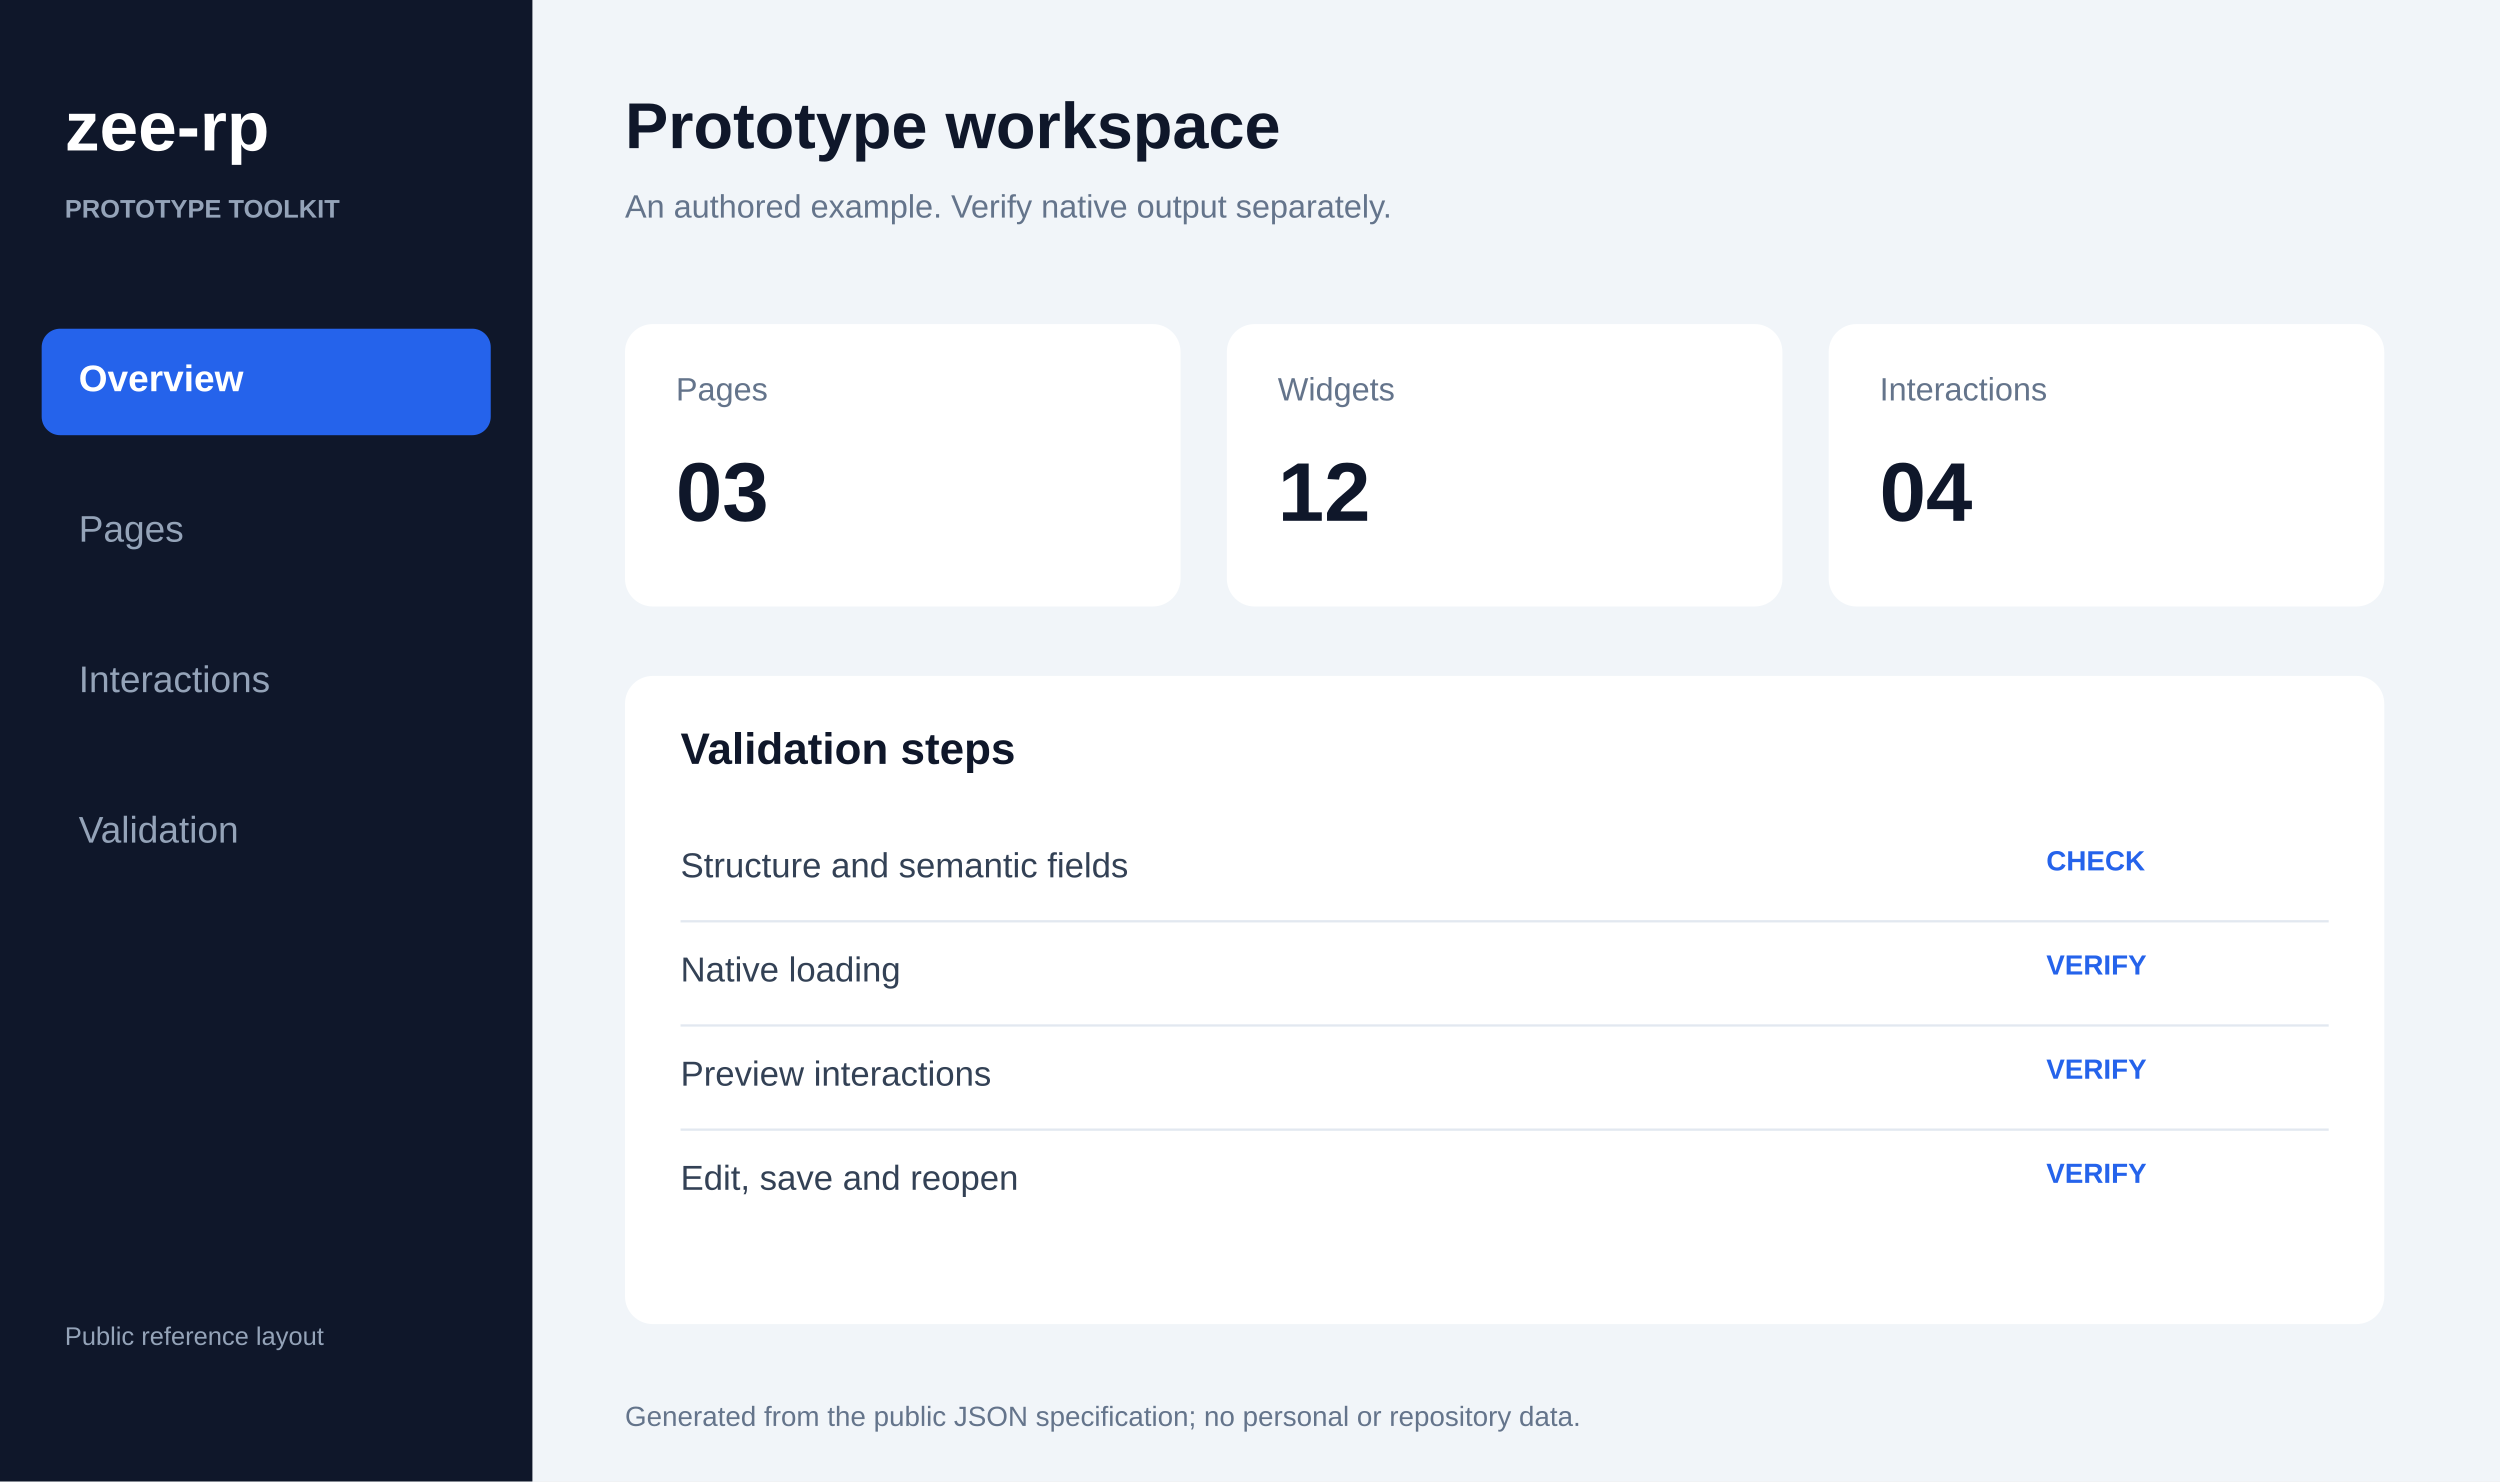
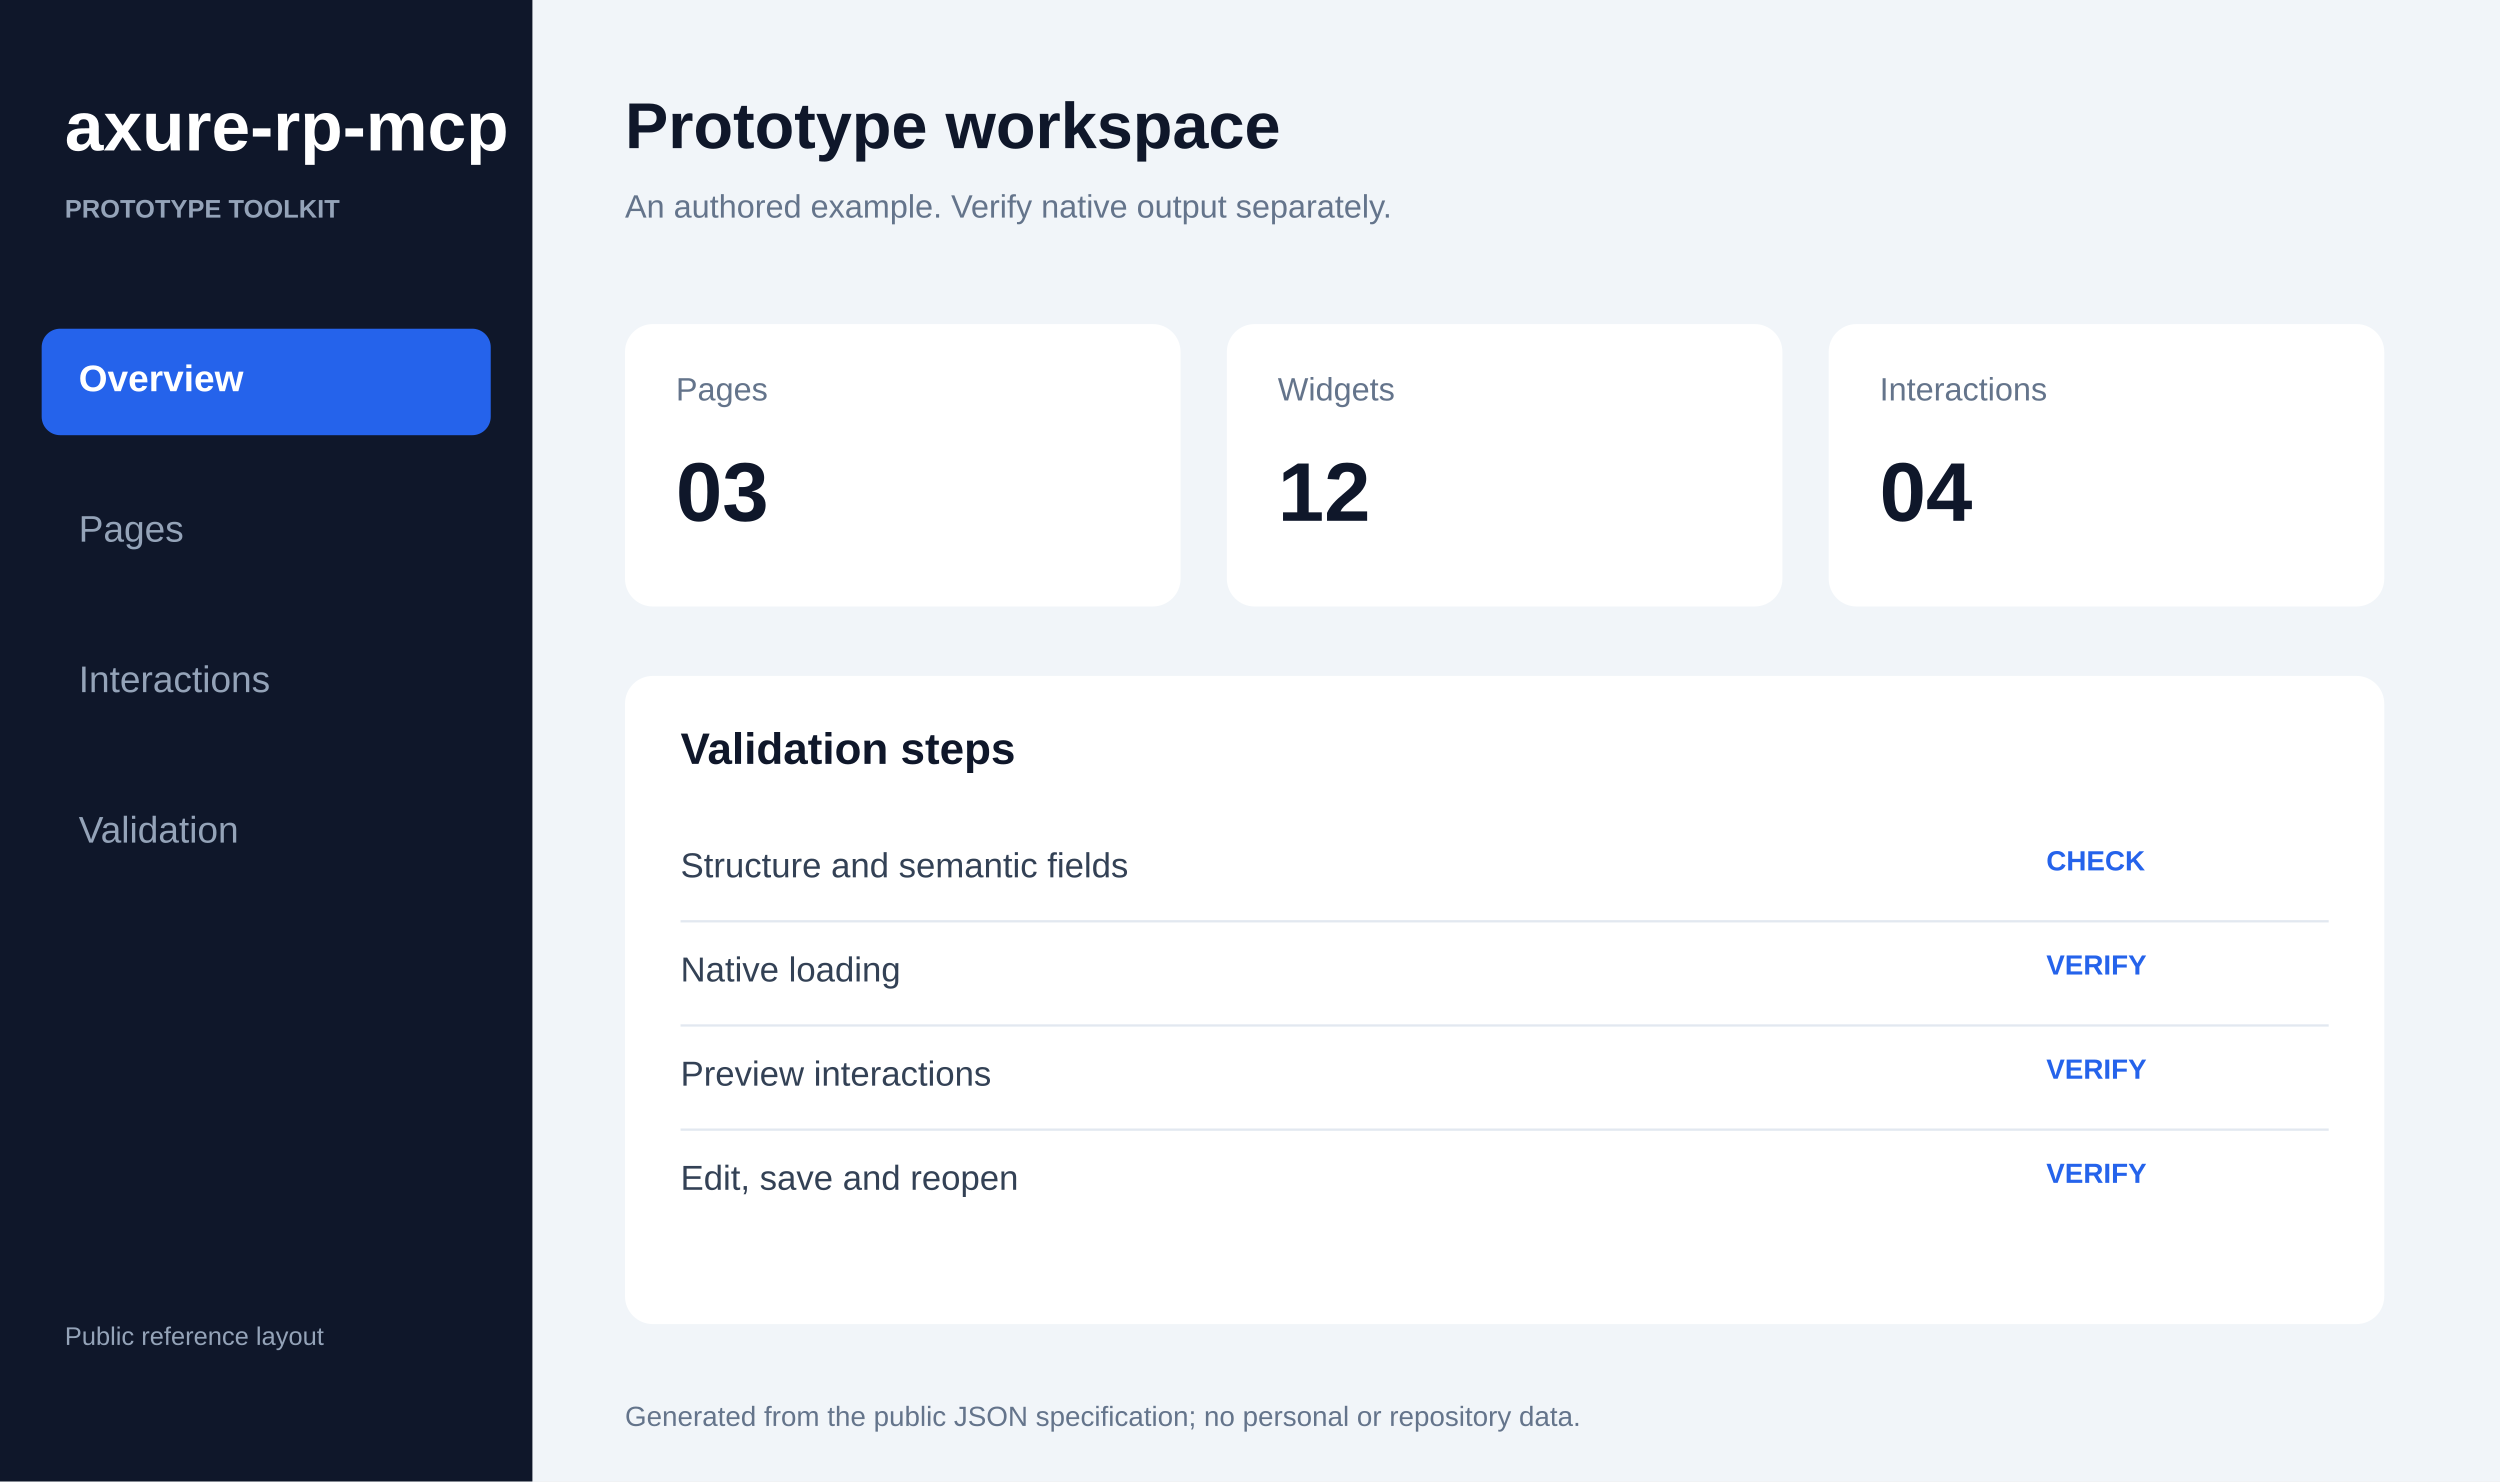
- <svg xmlns="http://www.w3.org/2000/svg" viewBox="0 0 1080 640" role="img" aria-label="zee-rp public reference layout">
+ <svg xmlns="http://www.w3.org/2000/svg" viewBox="0 0 1080 640" role="img" aria-label="axure-rp-mcp public reference layout">
  <rect width="1080" height="640" fill="#F1F5F9" />
  <rect x="0" y="0" width="230" height="640" rx="0" fill="#0F172A" stroke="none" stroke-width="1" />
-   <text x="28" y="65" font-family="Arial,sans-serif" font-size="30" font-weight="700" fill="#FFFFFF">zee-rp</text>
+   <text x="28" y="65" font-family="Arial,sans-serif" font-size="30" font-weight="700" fill="#FFFFFF">axure-rp-mcp</text>
  <text x="28" y="94" font-family="Arial,sans-serif" font-size="11" font-weight="700" fill="#94A3B8">PROTOTYPE TOOLKIT</text>
  <rect x="18" y="142" width="194" height="46" rx="8" fill="#2563EB" stroke="none" stroke-width="1" />
  <text x="34" y="169" font-family="Arial,sans-serif" font-size="16" font-weight="700" fill="#FFFFFF">Overview</text>
  <text x="34" y="234" font-family="Arial,sans-serif" font-size="16" font-weight="400" fill="#94A3B8">Pages</text>
  <text x="34" y="299" font-family="Arial,sans-serif" font-size="16" font-weight="400" fill="#94A3B8">Interactions</text>
  <text x="34" y="364" font-family="Arial,sans-serif" font-size="16" font-weight="400" fill="#94A3B8">Validation</text>
  <text x="28" y="581" font-family="Arial,sans-serif" font-size="11" font-weight="400" fill="#94A3B8">Public reference layout</text>
  <text x="270" y="64" font-family="Arial,sans-serif" font-size="28" font-weight="700" fill="#0F172A">Prototype workspace</text>
  <text x="270" y="94" font-family="Arial,sans-serif" font-size="14" font-weight="400" fill="#64748B">An authored example. Verify native output separately.</text>
  <rect x="270" y="140" width="240" height="122" rx="12" fill="#FFFFFF" stroke="none" stroke-width="1" />
  <text x="292" y="173" font-family="Arial,sans-serif" font-size="14" font-weight="400" fill="#64748B">Pages</text>
  <text x="292" y="225" font-family="Arial,sans-serif" font-size="36" font-weight="700" fill="#0F172A">03</text>
  <rect x="530" y="140" width="240" height="122" rx="12" fill="#FFFFFF" stroke="none" stroke-width="1" />
  <text x="552" y="173" font-family="Arial,sans-serif" font-size="14" font-weight="400" fill="#64748B">Widgets</text>
  <text x="552" y="225" font-family="Arial,sans-serif" font-size="36" font-weight="700" fill="#0F172A">12</text>
  <rect x="790" y="140" width="240" height="122" rx="12" fill="#FFFFFF" stroke="none" stroke-width="1" />
  <text x="812" y="173" font-family="Arial,sans-serif" font-size="14" font-weight="400" fill="#64748B">Interactions</text>
  <text x="812" y="225" font-family="Arial,sans-serif" font-size="36" font-weight="700" fill="#0F172A">04</text>
  <rect x="270" y="292" width="760" height="280" rx="12" fill="#FFFFFF" stroke="none" stroke-width="1" />
  <text x="294" y="330" font-family="Arial,sans-serif" font-size="19" font-weight="700" fill="#0F172A">Validation steps</text>
  <text x="294" y="379" font-family="Arial,sans-serif" font-size="15" font-weight="400" fill="#334155">Structure and semantic fields</text>
  <text x="884" y="376" font-family="Arial,sans-serif" font-size="12" font-weight="700" fill="#2563EB">CHECK</text>
  <line x1="294" y1="398" x2="1006" y2="398" stroke="#E2E8F0" stroke-width="1" />
  <text x="294" y="424" font-family="Arial,sans-serif" font-size="15" font-weight="400" fill="#334155">Native loading</text>
  <text x="884" y="421" font-family="Arial,sans-serif" font-size="12" font-weight="700" fill="#2563EB">VERIFY</text>
  <line x1="294" y1="443" x2="1006" y2="443" stroke="#E2E8F0" stroke-width="1" />
  <text x="294" y="469" font-family="Arial,sans-serif" font-size="15" font-weight="400" fill="#334155">Preview interactions</text>
  <text x="884" y="466" font-family="Arial,sans-serif" font-size="12" font-weight="700" fill="#2563EB">VERIFY</text>
  <line x1="294" y1="488" x2="1006" y2="488" stroke="#E2E8F0" stroke-width="1" />
  <text x="294" y="514" font-family="Arial,sans-serif" font-size="15" font-weight="400" fill="#334155">Edit, save and reopen</text>
  <text x="884" y="511" font-family="Arial,sans-serif" font-size="12" font-weight="700" fill="#2563EB">VERIFY</text>
  <text x="270" y="616" font-family="Arial,sans-serif" font-size="12" font-weight="400" fill="#64748B">Generated from the public JSON specification; no personal or repository data.</text>
</svg>
